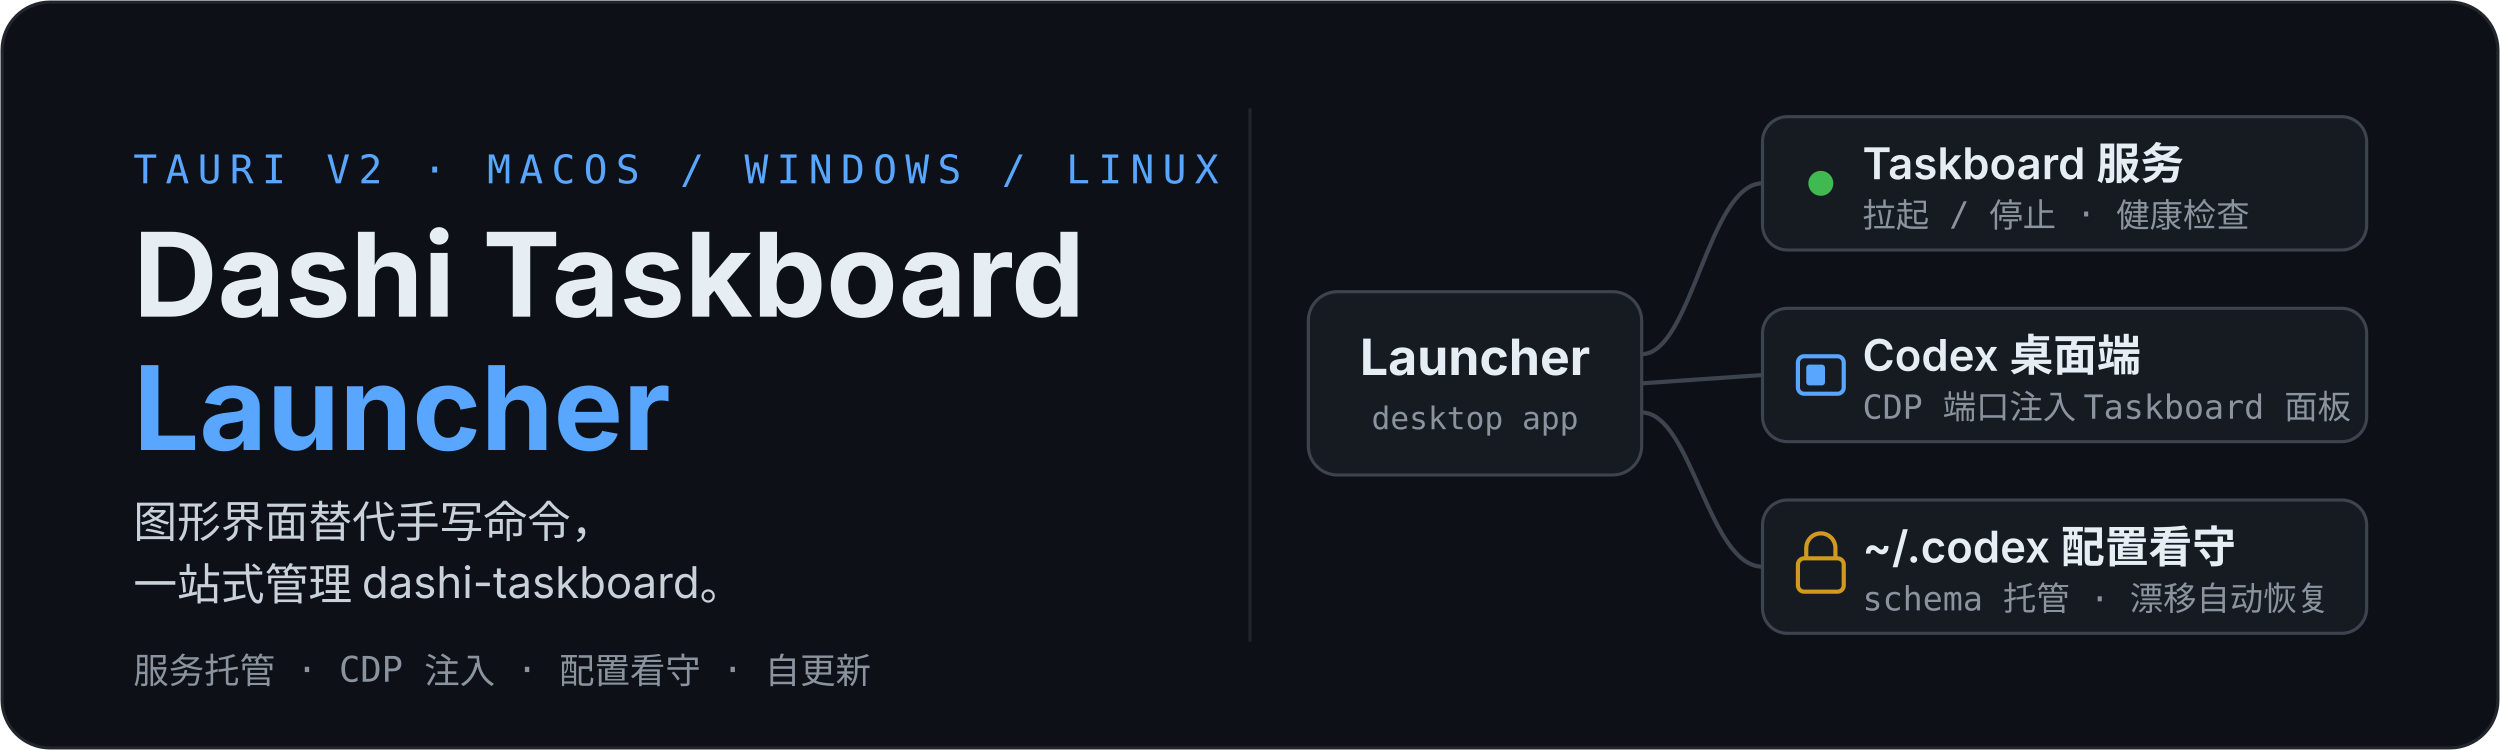
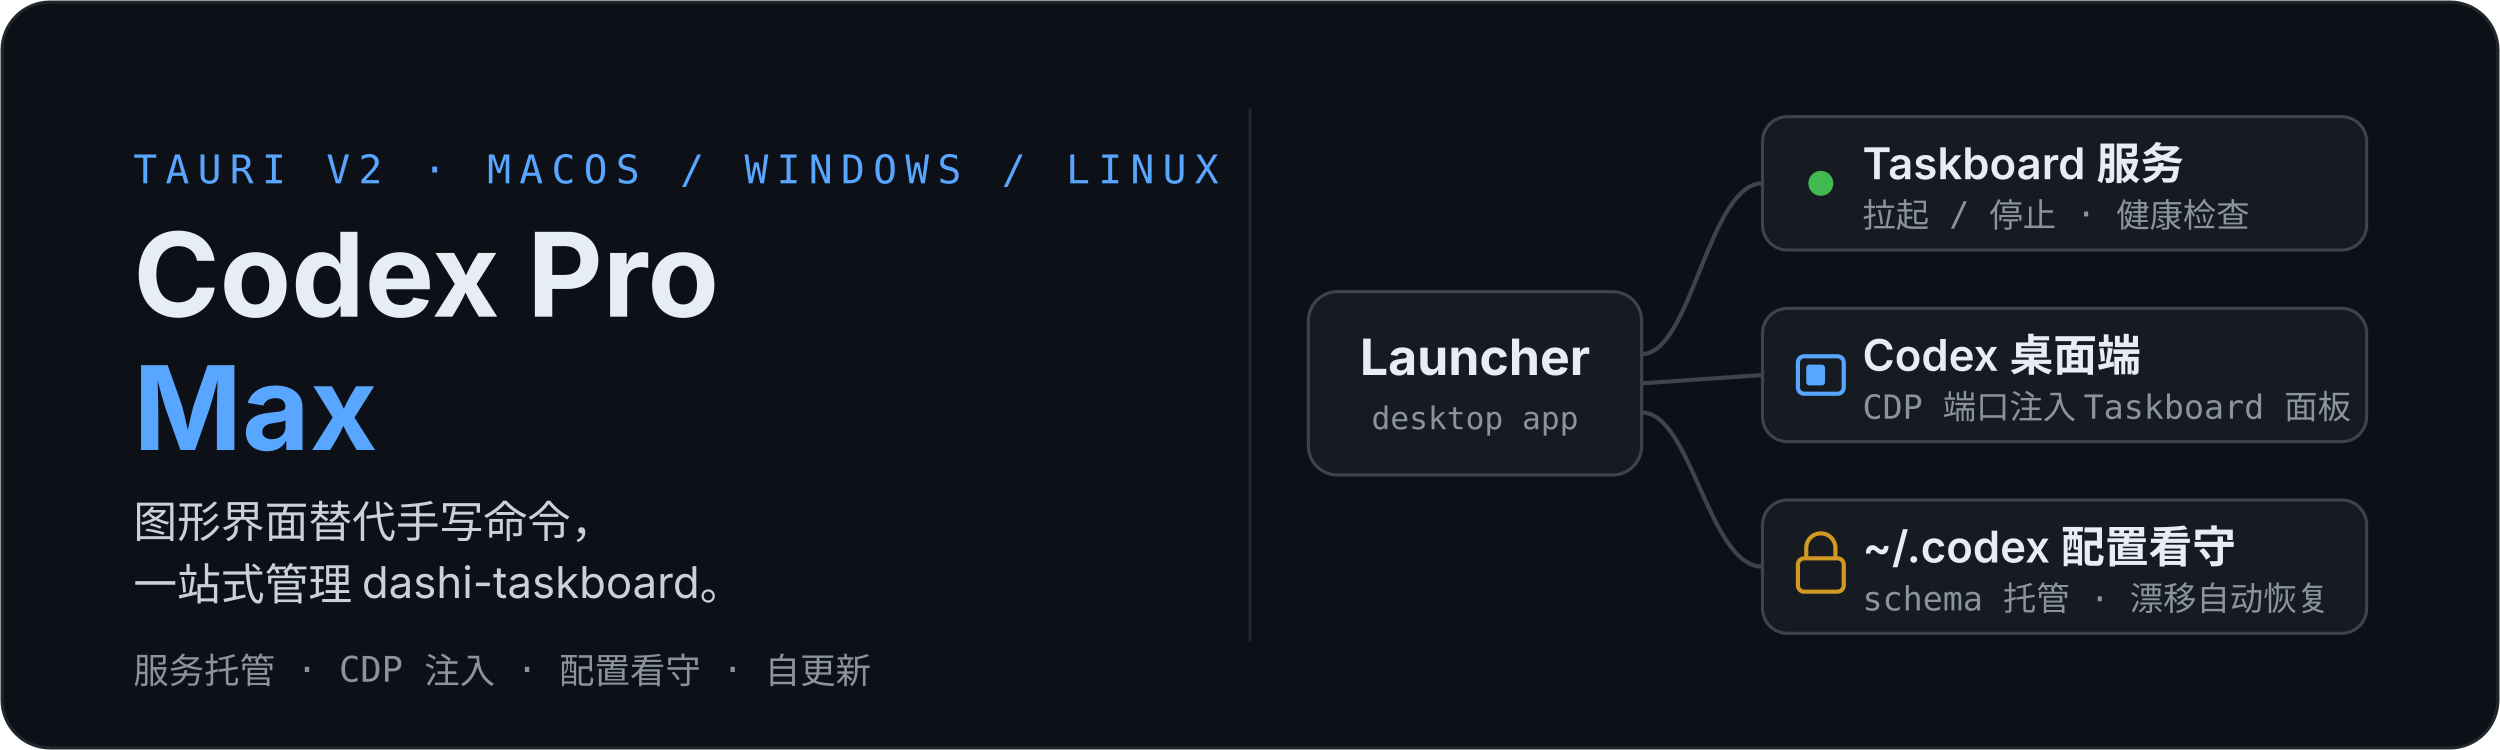
<svg xmlns="http://www.w3.org/2000/svg" width="1200" height="360" viewBox="0 0 1200 360" role="img" aria-labelledby="title desc" font-family="-apple-system, BlinkMacSystemFont, 'Segoe UI', 'PingFang SC', sans-serif">
  <rect x="1" y="1" width="1198" height="358" rx="23" fill="#0D1117" stroke="#21262D" stroke-width="1.5" />
  <g transform="translate(64 0)">
    <text x="0" y="88" font-family="ui-monospace, SFMono-Regular, Menlo, monospace" font-size="19" letter-spacing="4" fill="#58A6FF">TAURI V2 · MACOS / WINDOWS / LINUX</text>
-     <text x="0" y="152" font-size="56" font-weight="700" fill="#E6EDF3">Dashi Taskboard</text>
-     <text x="0" y="216" font-size="56" font-weight="700" fill="#58A6FF">Launcher</text>
+     <text x="0" y="152" font-size="56" font-weight="700" fill="#E6EDF3">Codex Pro</text>
+     <text x="0" y="216" font-size="56" font-weight="700" fill="#58A6FF">Max</text>
    <text x="0" y="258" font-size="21" fill="#C9D1D9">图形界面替代手写命令，</text>
    <text x="0" y="288" font-size="21" fill="#C9D1D9">一站式管理 dashi-taskboard。</text>
    <text x="0" y="328" font-family="ui-monospace, SFMono-Regular, Menlo, monospace" font-size="17" fill="#8B949E">服务托管 · CDP 注入 · 配置看守 · 自更新</text>
  </g>
  <line x1="600" y1="52" x2="600" y2="308" stroke="#21262D" stroke-width="1.5" />
  <g>
    <rect x="628" y="140" width="160" height="88" rx="14" fill="#161B22" stroke="#3D444D" stroke-width="1.5" />
    <text x="708" y="180" font-size="24" font-weight="700" fill="#E6EDF3" text-anchor="middle">Launcher</text>
    <text x="708" y="206" font-family="ui-monospace, SFMono-Regular, Menlo, monospace" font-size="15" fill="#8B949E" text-anchor="middle">desktop app</text>
  </g>
  <g fill="none" stroke="#3D444D" stroke-width="2">
    <path d="M788 170 C 812 170 820 88 846 88" />
    <path d="M788 184 L846 180" />
    <path d="M788 198 C 812 198 820 272 846 272" />
  </g>
  <g>
    <rect x="846" y="56" width="290" height="64" rx="12" fill="#161B22" stroke="#3D444D" stroke-width="1.5" />
    <circle cx="874" cy="88" r="6" fill="#3FB950" />
    <text x="894" y="86" font-size="21" font-weight="600" fill="#E6EDF3">Taskboard 服务</text>
    <text x="894" y="109" font-family="ui-monospace, SFMono-Regular, Menlo, monospace" font-size="16" fill="#8B949E">拉起 / 停止 · 健康检查</text>
  </g>
  <g>
    <rect x="846" y="148" width="290" height="64" rx="12" fill="#161B22" stroke="#3D444D" stroke-width="1.5" />
    <rect x="863" y="171" width="22" height="18" rx="3" fill="none" stroke="#58A6FF" stroke-width="2" />
    <rect x="867" y="175" width="9" height="10" rx="1.5" fill="#58A6FF" />
    <text x="894" y="178" font-size="21" font-weight="600" fill="#E6EDF3">Codex 桌面端</text>
    <text x="894" y="201" font-family="ui-monospace, SFMono-Regular, Menlo, monospace" font-size="16" fill="#8B949E">CDP 端口注入 Taskboard 面板</text>
  </g>
  <g>
    <rect x="846" y="240" width="290" height="64" rx="12" fill="#161B22" stroke="#3D444D" stroke-width="1.5" />
    <path d="M867 268 v-5 a7 7 0 0 1 14 0 v5" fill="none" stroke="#D29922" stroke-width="2" />
    <rect x="863" y="268" width="22" height="16" rx="3" fill="none" stroke="#D29922" stroke-width="2" />
    <text x="894" y="270" font-size="21" font-weight="600" fill="#E6EDF3">~/.codex 配置看守</text>
    <text x="894" y="293" font-family="ui-monospace, SFMono-Regular, Menlo, monospace" font-size="16" fill="#8B949E">schema 托管 · 漂移自动恢复</text>
  </g>
</svg>
